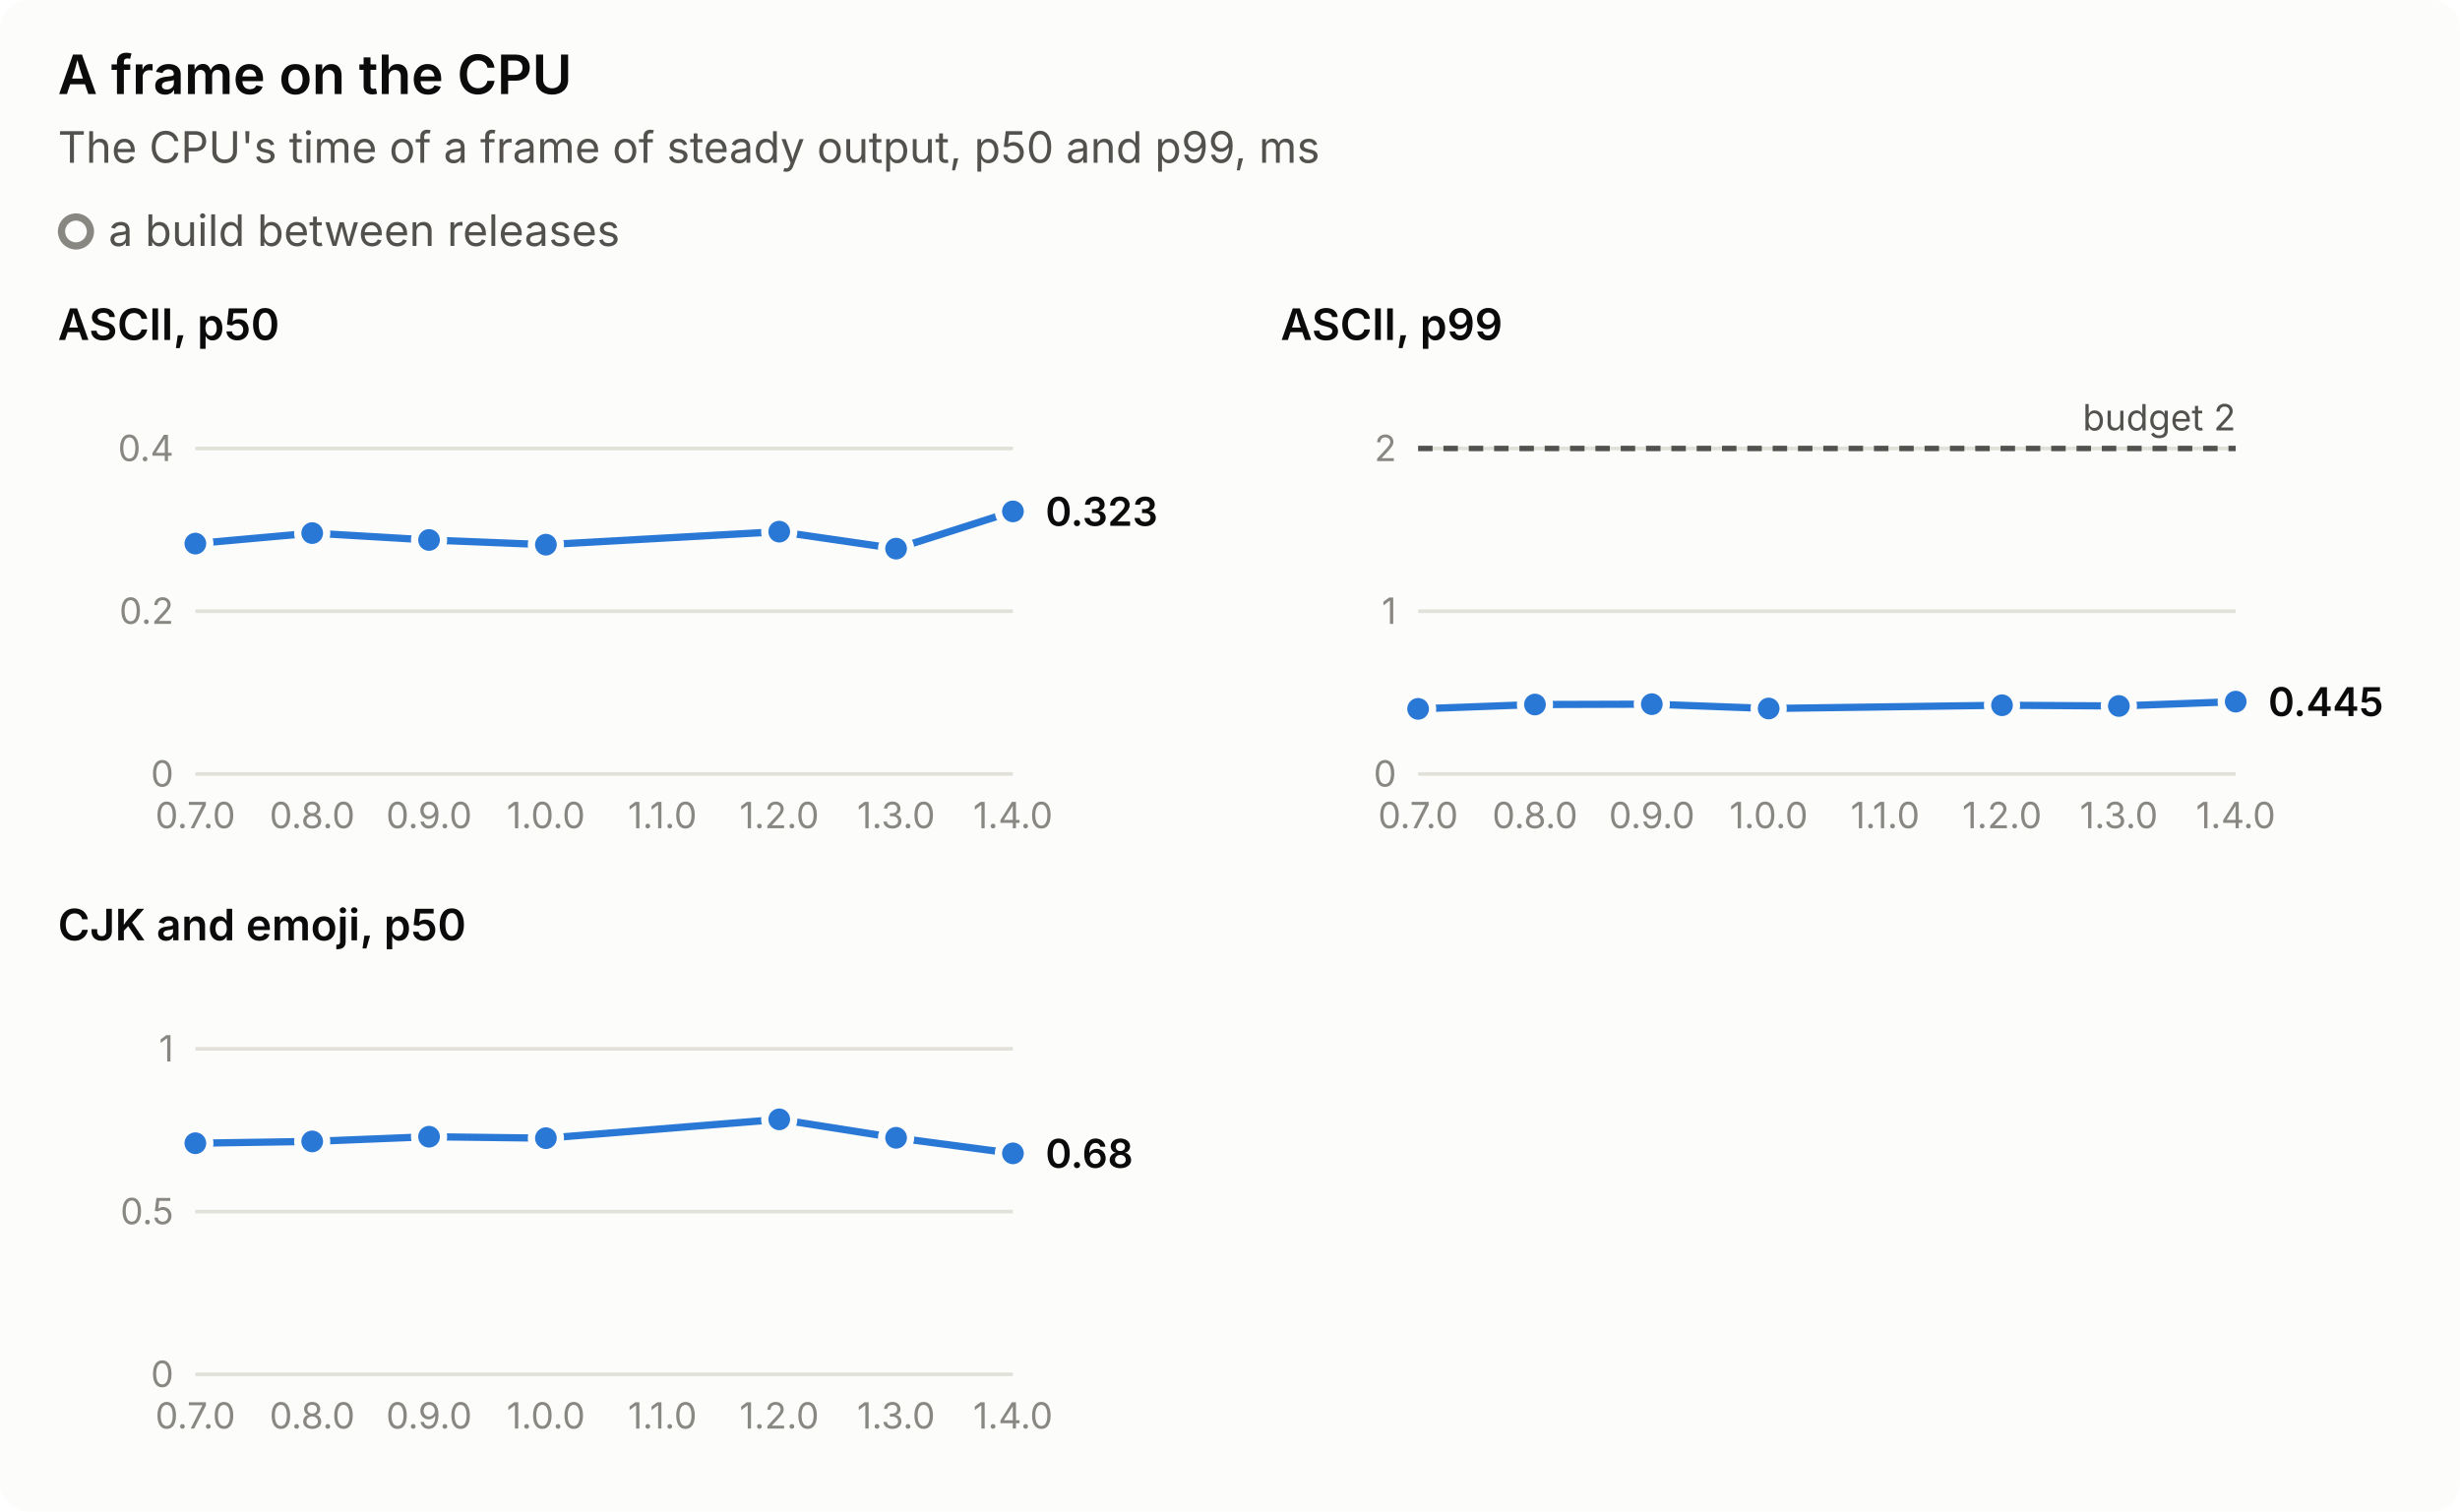
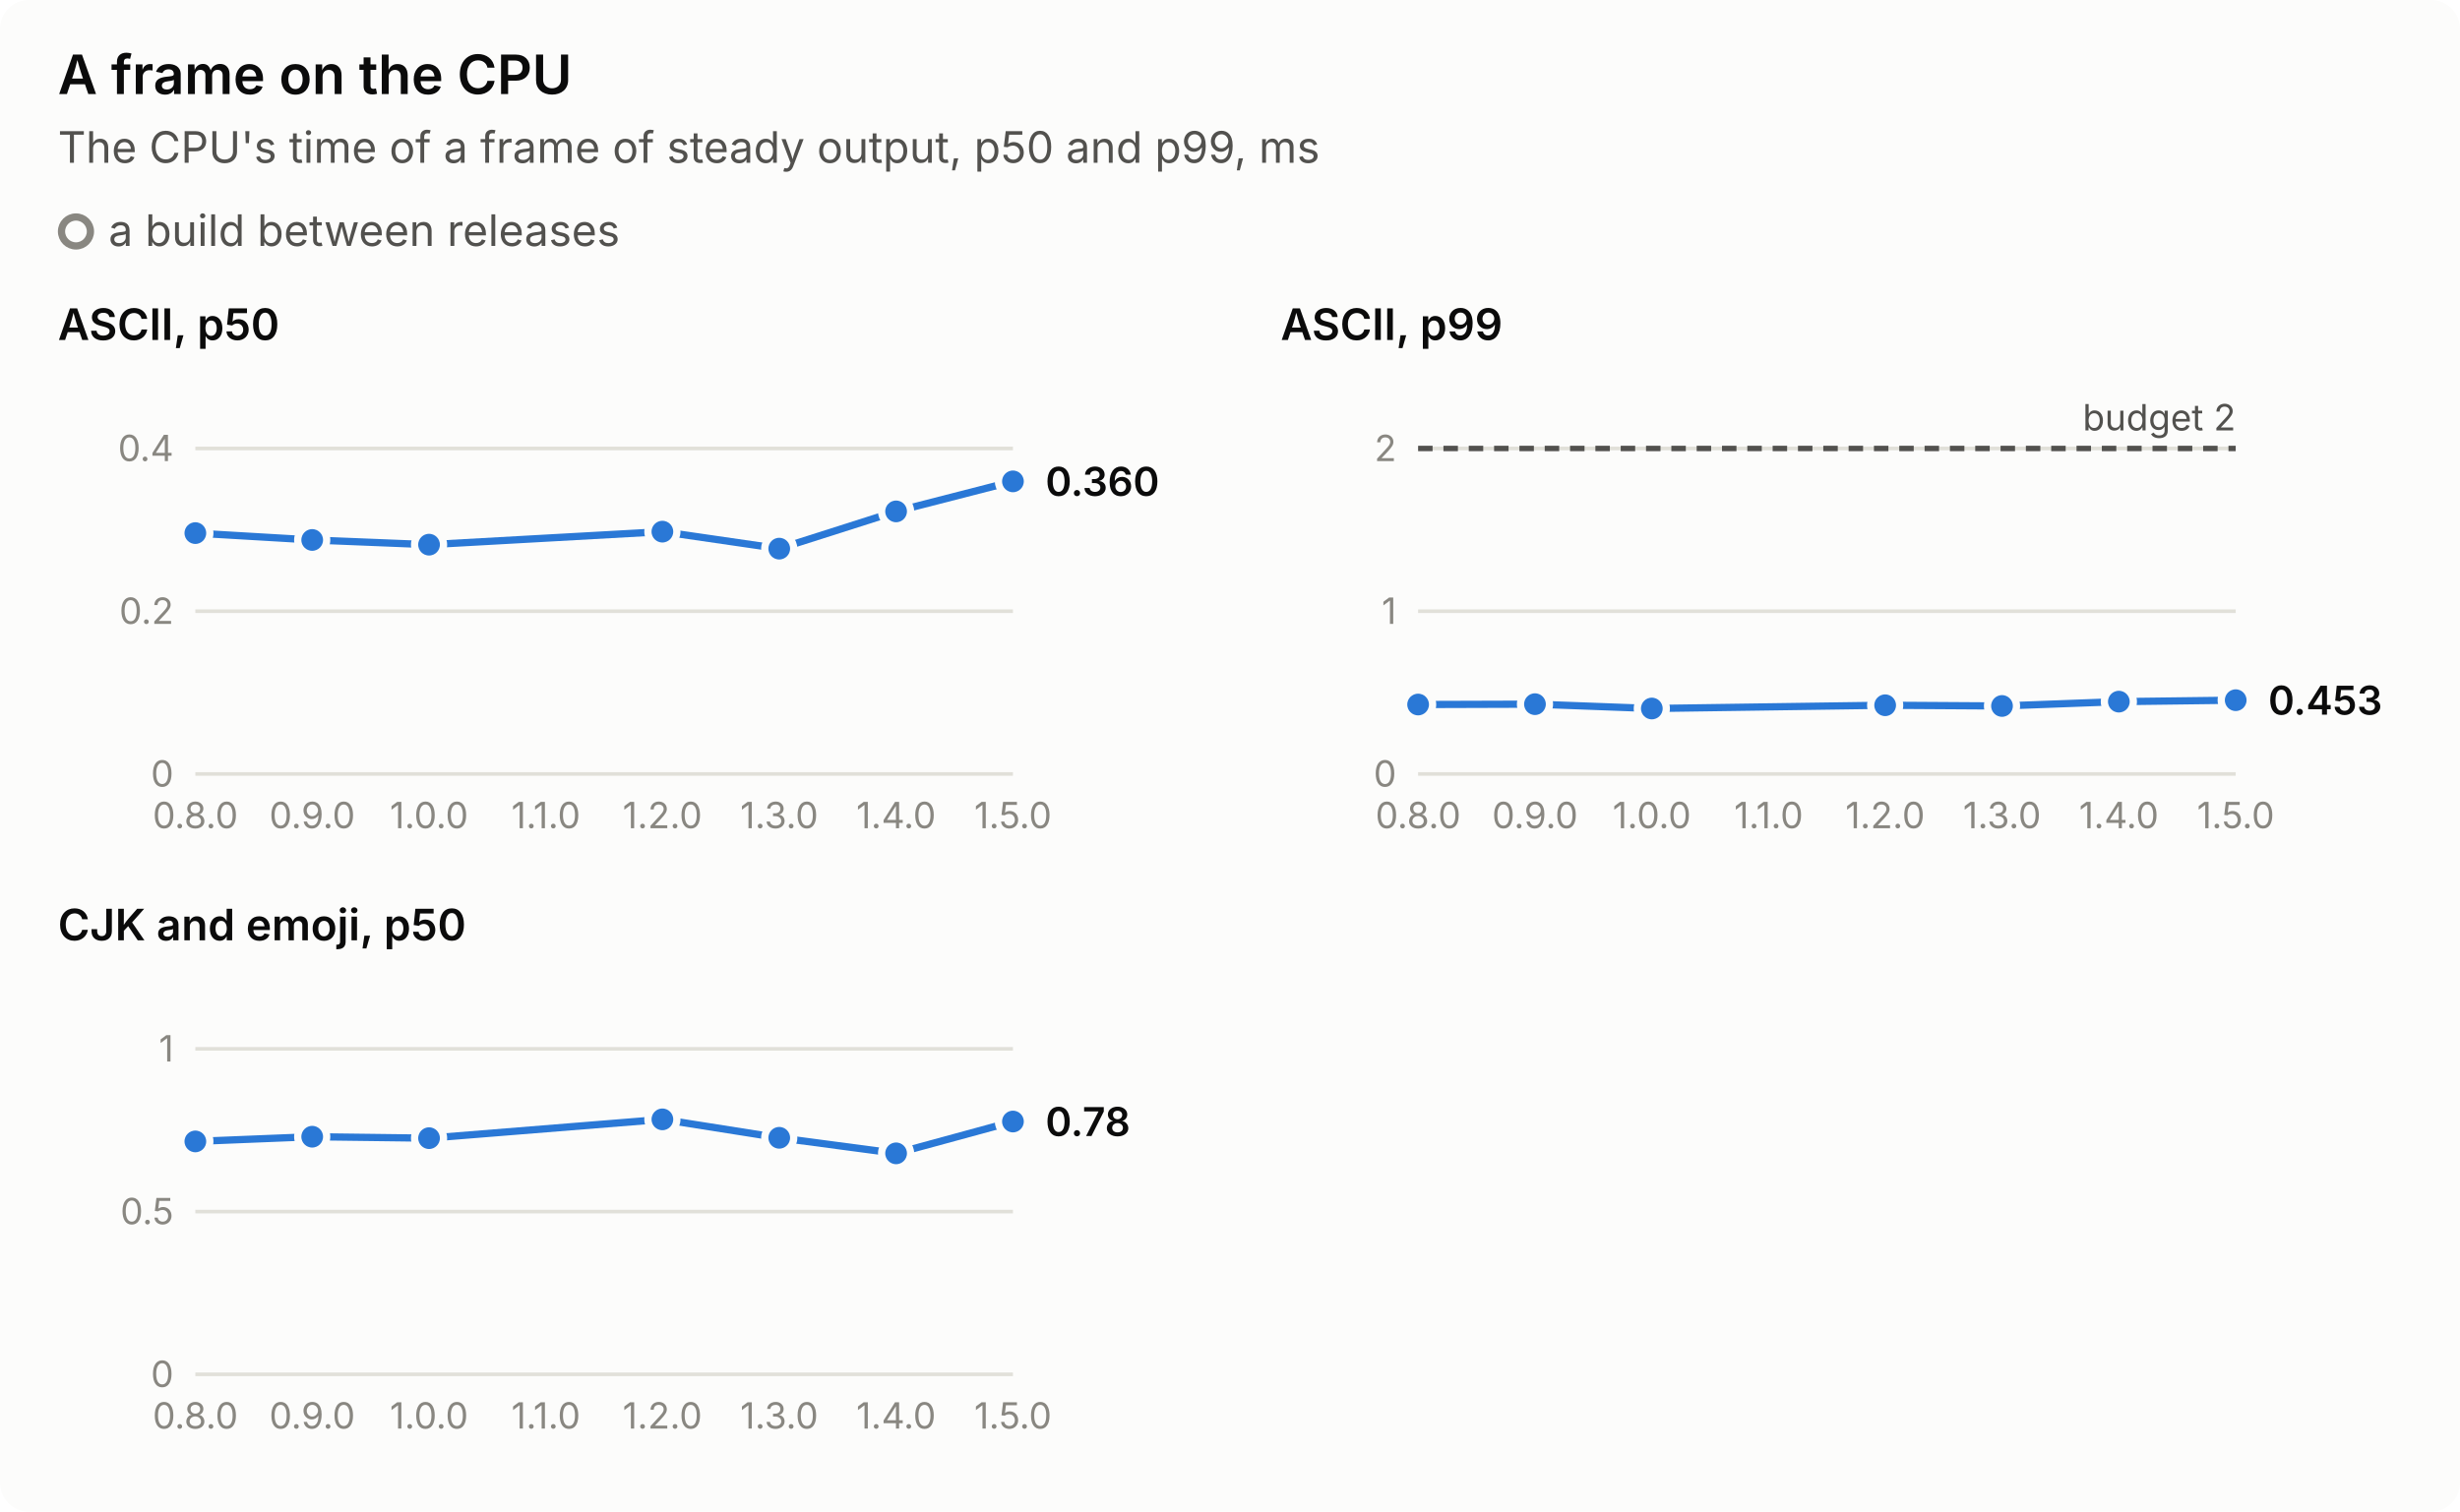
<svg xmlns="http://www.w3.org/2000/svg" class="chart" data-chart="trends" width="680" height="418" viewBox="0 0 680 418" role="img" aria-label="A frame on the CPU">
  <style>
  .chart .surface { fill: #fcfcfb; }
  .chart .primary { fill: #0b0b0b; }
  .chart .secondary { fill: #52514e; }
  .chart .muted { fill: #898781; }
  .chart .grid { stroke: #e1e0d9; }
  .chart .base { stroke: #c3c2b7; }
  .chart .accent { fill: #2a78d6; }
  .chart .context { fill: #898781; }
  .chart .accent-line { stroke: #2a78d6; }
  .chart .context-line { stroke: #898781; }
  .chart .second { fill: #eb6834; }
  .chart .second-line { stroke: #eb6834; }
  .chart .ring { stroke: #fcfcfb; }
  .chart .budget { stroke: #52514e; }
  .chart .column.on { fill: #2a78d6; fill-opacity: 0.08; }
  .chart text { font-family: system-ui, -apple-system, "Segoe UI", sans-serif; }
  .chart .tick { font-variant-numeric: tabular-nums; }
  .chart .column { fill: transparent; }
  .chart.hide-0 .s0, .chart.hide-1 .s1 { display: none; }
  .chart.hide-0 .legend-item[data-series="0"], .chart.hide-1 .legend-item[data-series="1"] { opacity: 0.4; }
  @media (prefers-color-scheme: dark) {
    .chart .surface { fill: #1a1a19; }
    .chart .primary { fill: #f0efec; }
    .chart .secondary { fill: #c3c2b7; }
    .chart .muted { fill: #898781; }
    .chart .grid { stroke: #2c2c2a; }
    .chart .base { stroke: #383835; }
    .chart .accent { fill: #3987e5; }
    .chart .context { fill: #6f6e69; }
    .chart .accent-line { stroke: #3987e5; }
    .chart .context-line { stroke: #6f6e69; }
    .chart .second { fill: #d95926; }
    .chart .second-line { stroke: #d95926; }
    .chart .ring { stroke: #1a1a19; }
    .chart .budget { stroke: #c3c2b7; }
    .chart .column.on { fill: #3987e5; fill-opacity: 0.16; }
  }
  .chart.dark .surface { fill: #1a1a19; }
  .chart.dark .primary { fill: #f0efec; }
  .chart.dark .secondary { fill: #c3c2b7; }
  .chart.dark .muted { fill: #898781; }
  .chart.dark .grid { stroke: #2c2c2a; }
  .chart.dark .base { stroke: #383835; }
  .chart.dark .accent { fill: #3987e5; }
  .chart.dark .context { fill: #6f6e69; }
  .chart.dark .accent-line { stroke: #3987e5; }
  .chart.dark .context-line { stroke: #6f6e69; }
  .chart.dark .second { fill: #d95926; }
  .chart.dark .second-line { stroke: #d95926; }
  .chart.dark .ring { stroke: #1a1a19; }
  .chart.dark .budget { stroke: #c3c2b7; }
  .chart.dark .column.on { fill: #3987e5; fill-opacity: 0.16; }
</style>
  <rect class="surface" width="680" height="418" rx="8" />
  <text class="primary" x="16" y="26" font-size="15" font-weight="600">A frame on the CPU</text>
  <text class="secondary" x="16" y="45" font-size="12">The CPU's time of a frame of steady output, p50 and p99, ms</text>
  <circle class="surface context-line" cx="21" cy="64" r="4" stroke-width="2" />
  <text class="secondary" x="30" y="68" font-size="12">a build between releases</text>
  <g class="panel" data-title="ASCII, p50" data-unit="ms" data-digits="3">
    <text class="primary" x="16.0" y="94" font-size="12" font-weight="600">ASCII, p50</text>
    <line class="grid" x1="54.0" y1="214.0" x2="280.0" y2="214.0" stroke-width="1" />
    <text class="muted tick" x="48.0" y="217.5" font-size="10" text-anchor="end">0</text>
    <line class="grid" x1="54.0" y1="169.0" x2="280.0" y2="169.0" stroke-width="1" />
    <text class="muted tick" x="48.0" y="172.5" font-size="10" text-anchor="end">0.2</text>
    <line class="grid" x1="54.0" y1="124.0" x2="280.0" y2="124.0" stroke-width="1" />
    <text class="muted tick" x="48.0" y="127.5" font-size="10" text-anchor="end">0.4</text>
-     <text class="muted" x="54.0" y="229.0" font-size="10" text-anchor="middle">0.7.0</text>
-     <text class="muted" x="86.3" y="229.0" font-size="10" text-anchor="middle">0.8.0</text>
-     <text class="muted" x="118.6" y="229.0" font-size="10" text-anchor="middle">0.9.0</text>
-     <text class="muted" x="150.9" y="229.0" font-size="10" text-anchor="middle">1.0.0</text>
-     <text class="muted" x="183.1" y="229.0" font-size="10" text-anchor="middle">1.1.0</text>
-     <text class="muted" x="215.4" y="229.0" font-size="10" text-anchor="middle">1.2.0</text>
-     <text class="muted" x="247.7" y="229.0" font-size="10" text-anchor="middle">1.3.0</text>
-     <text class="muted" x="280.0" y="229.0" font-size="10" text-anchor="middle">1.4.0</text>
-     <rect class="column" x="44.0" y="118.0" width="26.1" height="116" data-release="0.7.0" data-index="0" data-report="ab-F3-77.md" />
-     <rect class="column" x="70.1" y="118.0" width="32.3" height="116" data-release="0.8.0" data-index="1" data-report="ab-F4-25.md" />
-     <rect class="column" x="102.4" y="118.0" width="32.3" height="116" data-release="0.9.0" data-index="2" data-report="ab-F4-42.md" />
-     <rect class="column" x="134.7" y="118.0" width="32.3" height="116" data-release="1.0.0" data-index="3" data-report="ab-F3-85.md" />
-     <rect class="column" x="167.0" y="118.0" width="32.3" height="116" data-release="1.1.0" data-index="4" data-report="ab-F3b-20.md" />
-     <rect class="column" x="199.3" y="118.0" width="32.3" height="116" data-release="1.2.0" data-index="5" data-report="ab-F3b-29.md" />
-     <rect class="column" x="231.6" y="118.0" width="32.3" height="116" data-release="1.3.0" data-index="6" data-report="ab-F5a-17.md" />
-     <rect class="column" x="263.9" y="118.0" width="26.1" height="116" data-release="1.4.0" data-index="7" data-report="ab-F5a-78.md" />
-     <line class="accent-line s0" x1="54.0" y1="150.3" x2="86.3" y2="147.4" stroke-width="2" stroke-linecap="round" />
-     <line class="accent-line s0" x1="86.3" y1="147.4" x2="118.6" y2="149.3" stroke-width="2" stroke-linecap="round" />
-     <line class="accent-line s0" x1="118.6" y1="149.3" x2="150.9" y2="150.6" stroke-width="2" stroke-linecap="round" />
-     <line class="accent-line s0" x1="150.9" y1="150.6" x2="215.4" y2="147.0" stroke-width="2" stroke-linecap="round" />
-     <line class="accent-line s0" x1="215.4" y1="147.0" x2="247.7" y2="151.7" stroke-width="2" stroke-linecap="round" />
-     <line class="accent-line s0" x1="247.7" y1="151.7" x2="280.0" y2="141.4" stroke-width="2" stroke-linecap="round" />
-     <circle class="accent ring s0" cx="54.0" cy="150.3" r="4" stroke-width="2" data-release="0.7.0" data-series="0" data-value="0.283" />
-     <circle class="accent ring s0" cx="86.3" cy="147.4" r="4" stroke-width="2" data-release="0.8.0" data-series="0" data-value="0.296" />
-     <circle class="accent ring s0" cx="118.6" cy="149.3" r="4" stroke-width="2" data-release="0.9.0" data-series="0" data-value="0.2875" />
-     <circle class="accent ring s0" cx="150.9" cy="150.6" r="4" stroke-width="2" data-release="1.0.0" data-series="0" data-value="0.282" />
-     <circle class="accent ring s0" cx="215.4" cy="147.0" r="4" stroke-width="2" data-release="1.2.0" data-series="0" data-value="0.298" />
-     <circle class="accent ring s0" cx="247.7" cy="151.7" r="4" stroke-width="2" data-release="1.3.0" data-series="0" data-value="0.27675" />
-     <circle class="accent ring s0" cx="280.0" cy="141.4" r="4" stroke-width="2" data-release="1.4.0" data-series="0" data-value="0.3225" />
-     <text class="primary tick s0" x="289.0" y="145.4" font-size="11" font-weight="600">0.323</text>
+     <text class="muted" x="54.0" y="229.0" font-size="10" text-anchor="middle">0.8.0</text>
+     <text class="muted" x="86.3" y="229.0" font-size="10" text-anchor="middle">0.9.0</text>
+     <text class="muted" x="118.6" y="229.0" font-size="10" text-anchor="middle">1.0.0</text>
+     <text class="muted" x="150.9" y="229.0" font-size="10" text-anchor="middle">1.1.0</text>
+     <text class="muted" x="183.1" y="229.0" font-size="10" text-anchor="middle">1.2.0</text>
+     <text class="muted" x="215.4" y="229.0" font-size="10" text-anchor="middle">1.3.0</text>
+     <text class="muted" x="247.7" y="229.0" font-size="10" text-anchor="middle">1.4.0</text>
+     <text class="muted" x="280.0" y="229.0" font-size="10" text-anchor="middle">1.5.0</text>
+     <rect class="column" x="44.0" y="118.0" width="26.1" height="116" data-release="0.8.0" data-index="0" data-report="ab-F4-25.md" />
+     <rect class="column" x="70.1" y="118.0" width="32.3" height="116" data-release="0.9.0" data-index="1" data-report="ab-F4-42.md" />
+     <rect class="column" x="102.4" y="118.0" width="32.3" height="116" data-release="1.0.0" data-index="2" data-report="ab-F3-85.md" />
+     <rect class="column" x="134.7" y="118.0" width="32.3" height="116" data-release="1.1.0" data-index="3" data-report="ab-F3b-20.md" />
+     <rect class="column" x="167.0" y="118.0" width="32.3" height="116" data-release="1.2.0" data-index="4" data-report="ab-F3b-29.md" />
+     <rect class="column" x="199.3" y="118.0" width="32.3" height="116" data-release="1.3.0" data-index="5" data-report="ab-F5a-17.md" />
+     <rect class="column" x="231.6" y="118.0" width="32.3" height="116" data-release="1.4.0" data-index="6" data-report="ab-F5a-78.md" />
+     <rect class="column" x="263.9" y="118.0" width="26.1" height="116" data-release="1.5.0" data-index="7" data-report="ab-F5b-20.md" />
+     <line class="accent-line s0" x1="54.0" y1="147.4" x2="86.3" y2="149.3" stroke-width="2" stroke-linecap="round" />
+     <line class="accent-line s0" x1="86.3" y1="149.3" x2="118.6" y2="150.6" stroke-width="2" stroke-linecap="round" />
+     <line class="accent-line s0" x1="118.6" y1="150.6" x2="183.1" y2="147.0" stroke-width="2" stroke-linecap="round" />
+     <line class="accent-line s0" x1="183.1" y1="147.0" x2="215.4" y2="151.7" stroke-width="2" stroke-linecap="round" />
+     <line class="accent-line s0" x1="215.4" y1="151.7" x2="247.7" y2="141.4" stroke-width="2" stroke-linecap="round" />
+     <line class="accent-line s0" x1="247.7" y1="141.4" x2="280.0" y2="133.1" stroke-width="2" stroke-linecap="round" />
+     <circle class="accent ring s0" cx="54.0" cy="147.4" r="4" stroke-width="2" data-release="0.8.0" data-series="0" data-value="0.296" />
+     <circle class="accent ring s0" cx="86.3" cy="149.3" r="4" stroke-width="2" data-release="0.9.0" data-series="0" data-value="0.2875" />
+     <circle class="accent ring s0" cx="118.6" cy="150.6" r="4" stroke-width="2" data-release="1.0.0" data-series="0" data-value="0.282" />
+     <circle class="accent ring s0" cx="183.1" cy="147.0" r="4" stroke-width="2" data-release="1.2.0" data-series="0" data-value="0.298" />
+     <circle class="accent ring s0" cx="215.4" cy="151.7" r="4" stroke-width="2" data-release="1.3.0" data-series="0" data-value="0.27675" />
+     <circle class="accent ring s0" cx="247.7" cy="141.4" r="4" stroke-width="2" data-release="1.4.0" data-series="0" data-value="0.3225" />
+     <circle class="accent ring s0" cx="280.0" cy="133.1" r="4" stroke-width="2" data-release="1.5.0" data-series="0" data-value="0.3595" />
+     <text class="primary tick s0" x="289.0" y="137.1" font-size="11" font-weight="600">0.360</text>
  </g>
  <g class="panel" data-title="ASCII, p99" data-unit="ms" data-digits="3" data-budget="2" data-better="lower">
    <text class="primary" x="354.0" y="94" font-size="12" font-weight="600">ASCII, p99</text>
    <line class="grid" x1="392.0" y1="214.0" x2="618.0" y2="214.0" stroke-width="1" />
    <text class="muted tick" x="386.0" y="217.5" font-size="10" text-anchor="end">0</text>
    <line class="grid" x1="392.0" y1="169.0" x2="618.0" y2="169.0" stroke-width="1" />
    <text class="muted tick" x="386.0" y="172.5" font-size="10" text-anchor="end">1</text>
    <line class="grid" x1="392.0" y1="124.0" x2="618.0" y2="124.0" stroke-width="1" />
    <text class="muted tick" x="386.0" y="127.5" font-size="10" text-anchor="end">2</text>
-     <text class="muted" x="392.0" y="229.0" font-size="10" text-anchor="middle">0.7.0</text>
-     <text class="muted" x="424.3" y="229.0" font-size="10" text-anchor="middle">0.8.0</text>
-     <text class="muted" x="456.6" y="229.0" font-size="10" text-anchor="middle">0.9.0</text>
-     <text class="muted" x="488.9" y="229.0" font-size="10" text-anchor="middle">1.0.0</text>
-     <text class="muted" x="521.1" y="229.0" font-size="10" text-anchor="middle">1.1.0</text>
-     <text class="muted" x="553.4" y="229.0" font-size="10" text-anchor="middle">1.2.0</text>
-     <text class="muted" x="585.7" y="229.0" font-size="10" text-anchor="middle">1.3.0</text>
-     <text class="muted" x="618.0" y="229.0" font-size="10" text-anchor="middle">1.4.0</text>
-     <rect class="column" x="382.0" y="118.0" width="26.1" height="116" data-release="0.7.0" data-index="0" data-report="ab-F3-77.md" />
-     <rect class="column" x="408.1" y="118.0" width="32.3" height="116" data-release="0.8.0" data-index="1" data-report="ab-F4-25.md" />
-     <rect class="column" x="440.4" y="118.0" width="32.3" height="116" data-release="0.9.0" data-index="2" data-report="ab-F4-42.md" />
-     <rect class="column" x="472.7" y="118.0" width="32.3" height="116" data-release="1.0.0" data-index="3" data-report="ab-F3-85.md" />
-     <rect class="column" x="505.0" y="118.0" width="32.3" height="116" data-release="1.1.0" data-index="4" data-report="ab-F3b-20.md" />
-     <rect class="column" x="537.3" y="118.0" width="32.3" height="116" data-release="1.2.0" data-index="5" data-report="ab-F3b-29.md" />
-     <rect class="column" x="569.6" y="118.0" width="32.3" height="116" data-release="1.3.0" data-index="6" data-report="ab-F5a-17.md" />
-     <rect class="column" x="601.9" y="118.0" width="26.1" height="116" data-release="1.4.0" data-index="7" data-report="ab-F5a-78.md" />
+     <text class="muted" x="392.0" y="229.0" font-size="10" text-anchor="middle">0.8.0</text>
+     <text class="muted" x="424.3" y="229.0" font-size="10" text-anchor="middle">0.9.0</text>
+     <text class="muted" x="456.6" y="229.0" font-size="10" text-anchor="middle">1.0.0</text>
+     <text class="muted" x="488.9" y="229.0" font-size="10" text-anchor="middle">1.1.0</text>
+     <text class="muted" x="521.1" y="229.0" font-size="10" text-anchor="middle">1.2.0</text>
+     <text class="muted" x="553.4" y="229.0" font-size="10" text-anchor="middle">1.3.0</text>
+     <text class="muted" x="585.7" y="229.0" font-size="10" text-anchor="middle">1.4.0</text>
+     <text class="muted" x="618.0" y="229.0" font-size="10" text-anchor="middle">1.5.0</text>
+     <rect class="column" x="382.0" y="118.0" width="26.1" height="116" data-release="0.8.0" data-index="0" data-report="ab-F4-25.md" />
+     <rect class="column" x="408.1" y="118.0" width="32.3" height="116" data-release="0.9.0" data-index="1" data-report="ab-F4-42.md" />
+     <rect class="column" x="440.4" y="118.0" width="32.3" height="116" data-release="1.0.0" data-index="2" data-report="ab-F3-85.md" />
+     <rect class="column" x="472.7" y="118.0" width="32.3" height="116" data-release="1.1.0" data-index="3" data-report="ab-F3b-20.md" />
+     <rect class="column" x="505.0" y="118.0" width="32.3" height="116" data-release="1.2.0" data-index="4" data-report="ab-F3b-29.md" />
+     <rect class="column" x="537.3" y="118.0" width="32.3" height="116" data-release="1.3.0" data-index="5" data-report="ab-F5a-17.md" />
+     <rect class="column" x="569.6" y="118.0" width="32.3" height="116" data-release="1.4.0" data-index="6" data-report="ab-F5a-78.md" />
+     <rect class="column" x="601.9" y="118.0" width="26.1" height="116" data-release="1.5.0" data-index="7" data-report="ab-F5b-20.md" />
    <line class="budget" x1="392.0" y1="124.0" x2="618.0" y2="124.0" stroke-width="1.5" stroke-dasharray="4 3" />
    <text class="secondary" x="618.0" y="119.0" font-size="10" text-anchor="end">budget 2</text>
-     <line class="accent-line s0" x1="392.0" y1="196.0" x2="424.3" y2="194.8" stroke-width="2" stroke-linecap="round" />
-     <line class="accent-line s0" x1="424.3" y1="194.8" x2="456.6" y2="194.7" stroke-width="2" stroke-linecap="round" />
-     <line class="accent-line s0" x1="456.6" y1="194.7" x2="488.9" y2="195.9" stroke-width="2" stroke-linecap="round" />
-     <line class="accent-line s0" x1="488.9" y1="195.9" x2="553.4" y2="195.0" stroke-width="2" stroke-linecap="round" />
-     <line class="accent-line s0" x1="553.4" y1="195.0" x2="585.7" y2="195.2" stroke-width="2" stroke-linecap="round" />
-     <line class="accent-line s0" x1="585.7" y1="195.2" x2="618.0" y2="194.0" stroke-width="2" stroke-linecap="round" />
-     <circle class="accent ring s0" cx="392.0" cy="196.0" r="4" stroke-width="2" data-release="0.7.0" data-series="0" data-value="0.401" />
-     <circle class="accent ring s0" cx="424.3" cy="194.8" r="4" stroke-width="2" data-release="0.8.0" data-series="0" data-value="0.427" />
-     <circle class="accent ring s0" cx="456.6" cy="194.7" r="4" stroke-width="2" data-release="0.9.0" data-series="0" data-value="0.429" />
-     <circle class="accent ring s0" cx="488.9" cy="195.9" r="4" stroke-width="2" data-release="1.0.0" data-series="0" data-value="0.4025" />
-     <circle class="accent ring s0" cx="553.4" cy="195.0" r="4" stroke-width="2" data-release="1.2.0" data-series="0" data-value="0.4225" />
-     <circle class="accent ring s0" cx="585.7" cy="195.2" r="4" stroke-width="2" data-release="1.3.0" data-series="0" data-value="0.41775" />
-     <circle class="accent ring s0" cx="618.0" cy="194.0" r="4" stroke-width="2" data-release="1.4.0" data-series="0" data-value="0.44525" />
-     <text class="primary tick s0" x="627.0" y="198.0" font-size="11" font-weight="600">0.445</text>
+     <line class="accent-line s0" x1="392.0" y1="194.8" x2="424.3" y2="194.7" stroke-width="2" stroke-linecap="round" />
+     <line class="accent-line s0" x1="424.3" y1="194.7" x2="456.6" y2="195.9" stroke-width="2" stroke-linecap="round" />
+     <line class="accent-line s0" x1="456.6" y1="195.9" x2="521.1" y2="195.0" stroke-width="2" stroke-linecap="round" />
+     <line class="accent-line s0" x1="521.1" y1="195.0" x2="553.4" y2="195.2" stroke-width="2" stroke-linecap="round" />
+     <line class="accent-line s0" x1="553.4" y1="195.2" x2="585.7" y2="194.0" stroke-width="2" stroke-linecap="round" />
+     <line class="accent-line s0" x1="585.7" y1="194.0" x2="618.0" y2="193.6" stroke-width="2" stroke-linecap="round" />
+     <circle class="accent ring s0" cx="392.0" cy="194.8" r="4" stroke-width="2" data-release="0.8.0" data-series="0" data-value="0.427" />
+     <circle class="accent ring s0" cx="424.3" cy="194.7" r="4" stroke-width="2" data-release="0.9.0" data-series="0" data-value="0.429" />
+     <circle class="accent ring s0" cx="456.6" cy="195.9" r="4" stroke-width="2" data-release="1.0.0" data-series="0" data-value="0.4025" />
+     <circle class="accent ring s0" cx="521.1" cy="195.0" r="4" stroke-width="2" data-release="1.2.0" data-series="0" data-value="0.4225" />
+     <circle class="accent ring s0" cx="553.4" cy="195.2" r="4" stroke-width="2" data-release="1.3.0" data-series="0" data-value="0.41775" />
+     <circle class="accent ring s0" cx="585.7" cy="194.0" r="4" stroke-width="2" data-release="1.4.0" data-series="0" data-value="0.44525" />
+     <circle class="accent ring s0" cx="618.0" cy="193.6" r="4" stroke-width="2" data-release="1.5.0" data-series="0" data-value="0.453" />
+     <text class="primary tick s0" x="627.0" y="197.6" font-size="11" font-weight="600">0.453</text>
  </g>
  <g class="panel" data-title="CJK and emoji, p50" data-unit="ms" data-digits="2">
    <text class="primary" x="16.0" y="260" font-size="12" font-weight="600">CJK and emoji, p50</text>
    <line class="grid" x1="54.0" y1="380.0" x2="280.0" y2="380.0" stroke-width="1" />
    <text class="muted tick" x="48.0" y="383.5" font-size="10" text-anchor="end">0</text>
    <line class="grid" x1="54.0" y1="335.0" x2="280.0" y2="335.0" stroke-width="1" />
    <text class="muted tick" x="48.0" y="338.5" font-size="10" text-anchor="end">0.5</text>
    <line class="grid" x1="54.0" y1="290.0" x2="280.0" y2="290.0" stroke-width="1" />
    <text class="muted tick" x="48.0" y="293.5" font-size="10" text-anchor="end">1</text>
-     <text class="muted" x="54.0" y="395.0" font-size="10" text-anchor="middle">0.7.0</text>
-     <text class="muted" x="86.3" y="395.0" font-size="10" text-anchor="middle">0.8.0</text>
-     <text class="muted" x="118.6" y="395.0" font-size="10" text-anchor="middle">0.9.0</text>
-     <text class="muted" x="150.9" y="395.0" font-size="10" text-anchor="middle">1.0.0</text>
-     <text class="muted" x="183.1" y="395.0" font-size="10" text-anchor="middle">1.1.0</text>
-     <text class="muted" x="215.4" y="395.0" font-size="10" text-anchor="middle">1.2.0</text>
-     <text class="muted" x="247.7" y="395.0" font-size="10" text-anchor="middle">1.3.0</text>
-     <text class="muted" x="280.0" y="395.0" font-size="10" text-anchor="middle">1.4.0</text>
-     <rect class="column" x="44.0" y="284.0" width="26.1" height="116" data-release="0.7.0" data-index="0" data-report="ab-F3-77.md" />
-     <rect class="column" x="70.1" y="284.0" width="32.3" height="116" data-release="0.8.0" data-index="1" data-report="ab-F4-25.md" />
-     <rect class="column" x="102.4" y="284.0" width="32.3" height="116" data-release="0.9.0" data-index="2" data-report="ab-F4-42.md" />
-     <rect class="column" x="134.7" y="284.0" width="32.3" height="116" data-release="1.0.0" data-index="3" data-report="ab-F3-85.md" />
-     <rect class="column" x="167.0" y="284.0" width="32.3" height="116" data-release="1.1.0" data-index="4" data-report="ab-F3b-20.md" />
-     <rect class="column" x="199.3" y="284.0" width="32.3" height="116" data-release="1.2.0" data-index="5" data-report="ab-F3b-29.md" />
-     <rect class="column" x="231.6" y="284.0" width="32.3" height="116" data-release="1.3.0" data-index="6" data-report="ab-F5a-17.md" />
-     <rect class="column" x="263.9" y="284.0" width="26.1" height="116" data-release="1.4.0" data-index="7" data-report="ab-F5a-78.md" />
-     <line class="accent-line s0" x1="54.0" y1="316.1" x2="86.3" y2="315.6" stroke-width="2" stroke-linecap="round" />
-     <line class="accent-line s0" x1="86.3" y1="315.6" x2="118.6" y2="314.3" stroke-width="2" stroke-linecap="round" />
-     <line class="accent-line s0" x1="118.6" y1="314.3" x2="150.9" y2="314.7" stroke-width="2" stroke-linecap="round" />
-     <line class="accent-line s0" x1="150.9" y1="314.7" x2="215.4" y2="309.5" stroke-width="2" stroke-linecap="round" />
-     <line class="accent-line s0" x1="215.4" y1="309.5" x2="247.7" y2="314.6" stroke-width="2" stroke-linecap="round" />
-     <line class="accent-line s0" x1="247.7" y1="314.6" x2="280.0" y2="318.9" stroke-width="2" stroke-linecap="round" />
-     <circle class="accent ring s0" cx="54.0" cy="316.1" r="4" stroke-width="2" data-release="0.7.0" data-series="0" data-value="0.71" />
-     <circle class="accent ring s0" cx="86.3" cy="315.6" r="4" stroke-width="2" data-release="0.8.0" data-series="0" data-value="0.716" />
-     <circle class="accent ring s0" cx="118.6" cy="314.3" r="4" stroke-width="2" data-release="0.9.0" data-series="0" data-value="0.73" />
-     <circle class="accent ring s0" cx="150.9" cy="314.7" r="4" stroke-width="2" data-release="1.0.0" data-series="0" data-value="0.726" />
-     <circle class="accent ring s0" cx="215.4" cy="309.5" r="4" stroke-width="2" data-release="1.2.0" data-series="0" data-value="0.783" />
-     <circle class="accent ring s0" cx="247.7" cy="314.6" r="4" stroke-width="2" data-release="1.3.0" data-series="0" data-value="0.7272" />
-     <circle class="accent ring s0" cx="280.0" cy="318.9" r="4" stroke-width="2" data-release="1.4.0" data-series="0" data-value="0.67875" />
-     <text class="primary tick s0" x="289.0" y="322.9" font-size="11" font-weight="600">0.68</text>
+     <text class="muted" x="54.0" y="395.0" font-size="10" text-anchor="middle">0.8.0</text>
+     <text class="muted" x="86.3" y="395.0" font-size="10" text-anchor="middle">0.9.0</text>
+     <text class="muted" x="118.6" y="395.0" font-size="10" text-anchor="middle">1.0.0</text>
+     <text class="muted" x="150.9" y="395.0" font-size="10" text-anchor="middle">1.1.0</text>
+     <text class="muted" x="183.1" y="395.0" font-size="10" text-anchor="middle">1.2.0</text>
+     <text class="muted" x="215.4" y="395.0" font-size="10" text-anchor="middle">1.3.0</text>
+     <text class="muted" x="247.7" y="395.0" font-size="10" text-anchor="middle">1.4.0</text>
+     <text class="muted" x="280.0" y="395.0" font-size="10" text-anchor="middle">1.5.0</text>
+     <rect class="column" x="44.0" y="284.0" width="26.1" height="116" data-release="0.8.0" data-index="0" data-report="ab-F4-25.md" />
+     <rect class="column" x="70.1" y="284.0" width="32.3" height="116" data-release="0.9.0" data-index="1" data-report="ab-F4-42.md" />
+     <rect class="column" x="102.4" y="284.0" width="32.3" height="116" data-release="1.0.0" data-index="2" data-report="ab-F3-85.md" />
+     <rect class="column" x="134.7" y="284.0" width="32.3" height="116" data-release="1.1.0" data-index="3" data-report="ab-F3b-20.md" />
+     <rect class="column" x="167.0" y="284.0" width="32.3" height="116" data-release="1.2.0" data-index="4" data-report="ab-F3b-29.md" />
+     <rect class="column" x="199.3" y="284.0" width="32.3" height="116" data-release="1.3.0" data-index="5" data-report="ab-F5a-17.md" />
+     <rect class="column" x="231.6" y="284.0" width="32.3" height="116" data-release="1.4.0" data-index="6" data-report="ab-F5a-78.md" />
+     <rect class="column" x="263.9" y="284.0" width="26.1" height="116" data-release="1.5.0" data-index="7" data-report="ab-F5b-20.md" />
+     <line class="accent-line s0" x1="54.0" y1="315.6" x2="86.3" y2="314.3" stroke-width="2" stroke-linecap="round" />
+     <line class="accent-line s0" x1="86.3" y1="314.3" x2="118.6" y2="314.7" stroke-width="2" stroke-linecap="round" />
+     <line class="accent-line s0" x1="118.6" y1="314.7" x2="183.1" y2="309.5" stroke-width="2" stroke-linecap="round" />
+     <line class="accent-line s0" x1="183.1" y1="309.5" x2="215.4" y2="314.6" stroke-width="2" stroke-linecap="round" />
+     <line class="accent-line s0" x1="215.4" y1="314.6" x2="247.7" y2="318.9" stroke-width="2" stroke-linecap="round" />
+     <line class="accent-line s0" x1="247.7" y1="318.9" x2="280.0" y2="310.1" stroke-width="2" stroke-linecap="round" />
+     <circle class="accent ring s0" cx="54.0" cy="315.6" r="4" stroke-width="2" data-release="0.8.0" data-series="0" data-value="0.716" />
+     <circle class="accent ring s0" cx="86.3" cy="314.3" r="4" stroke-width="2" data-release="0.9.0" data-series="0" data-value="0.73" />
+     <circle class="accent ring s0" cx="118.6" cy="314.7" r="4" stroke-width="2" data-release="1.0.0" data-series="0" data-value="0.726" />
+     <circle class="accent ring s0" cx="183.1" cy="309.5" r="4" stroke-width="2" data-release="1.2.0" data-series="0" data-value="0.783" />
+     <circle class="accent ring s0" cx="215.4" cy="314.6" r="4" stroke-width="2" data-release="1.3.0" data-series="0" data-value="0.7272" />
+     <circle class="accent ring s0" cx="247.7" cy="318.9" r="4" stroke-width="2" data-release="1.4.0" data-series="0" data-value="0.67875" />
+     <circle class="accent ring s0" cx="280.0" cy="310.1" r="4" stroke-width="2" data-release="1.5.0" data-series="0" data-value="0.7765" />
+     <text class="primary tick s0" x="289.0" y="314.1" font-size="11" font-weight="600">0.78</text>
  </g>
</svg>
